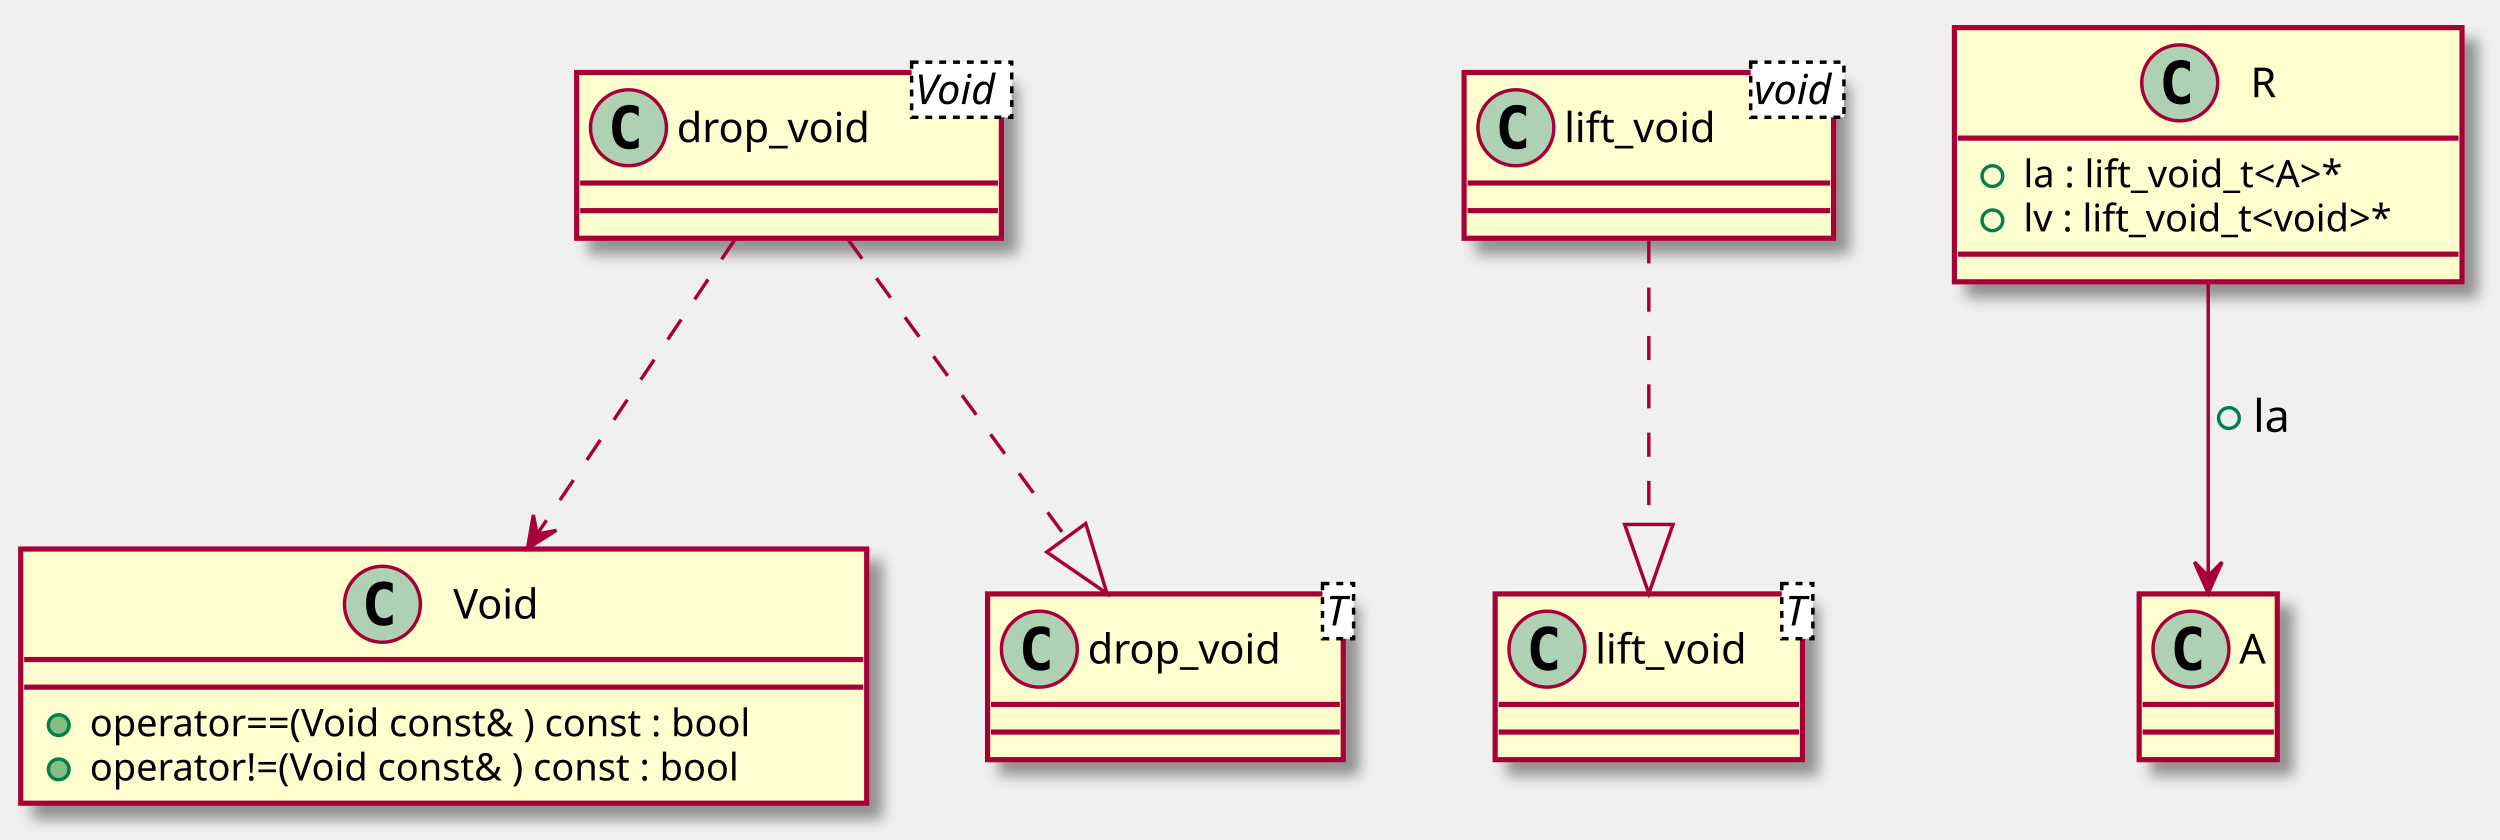
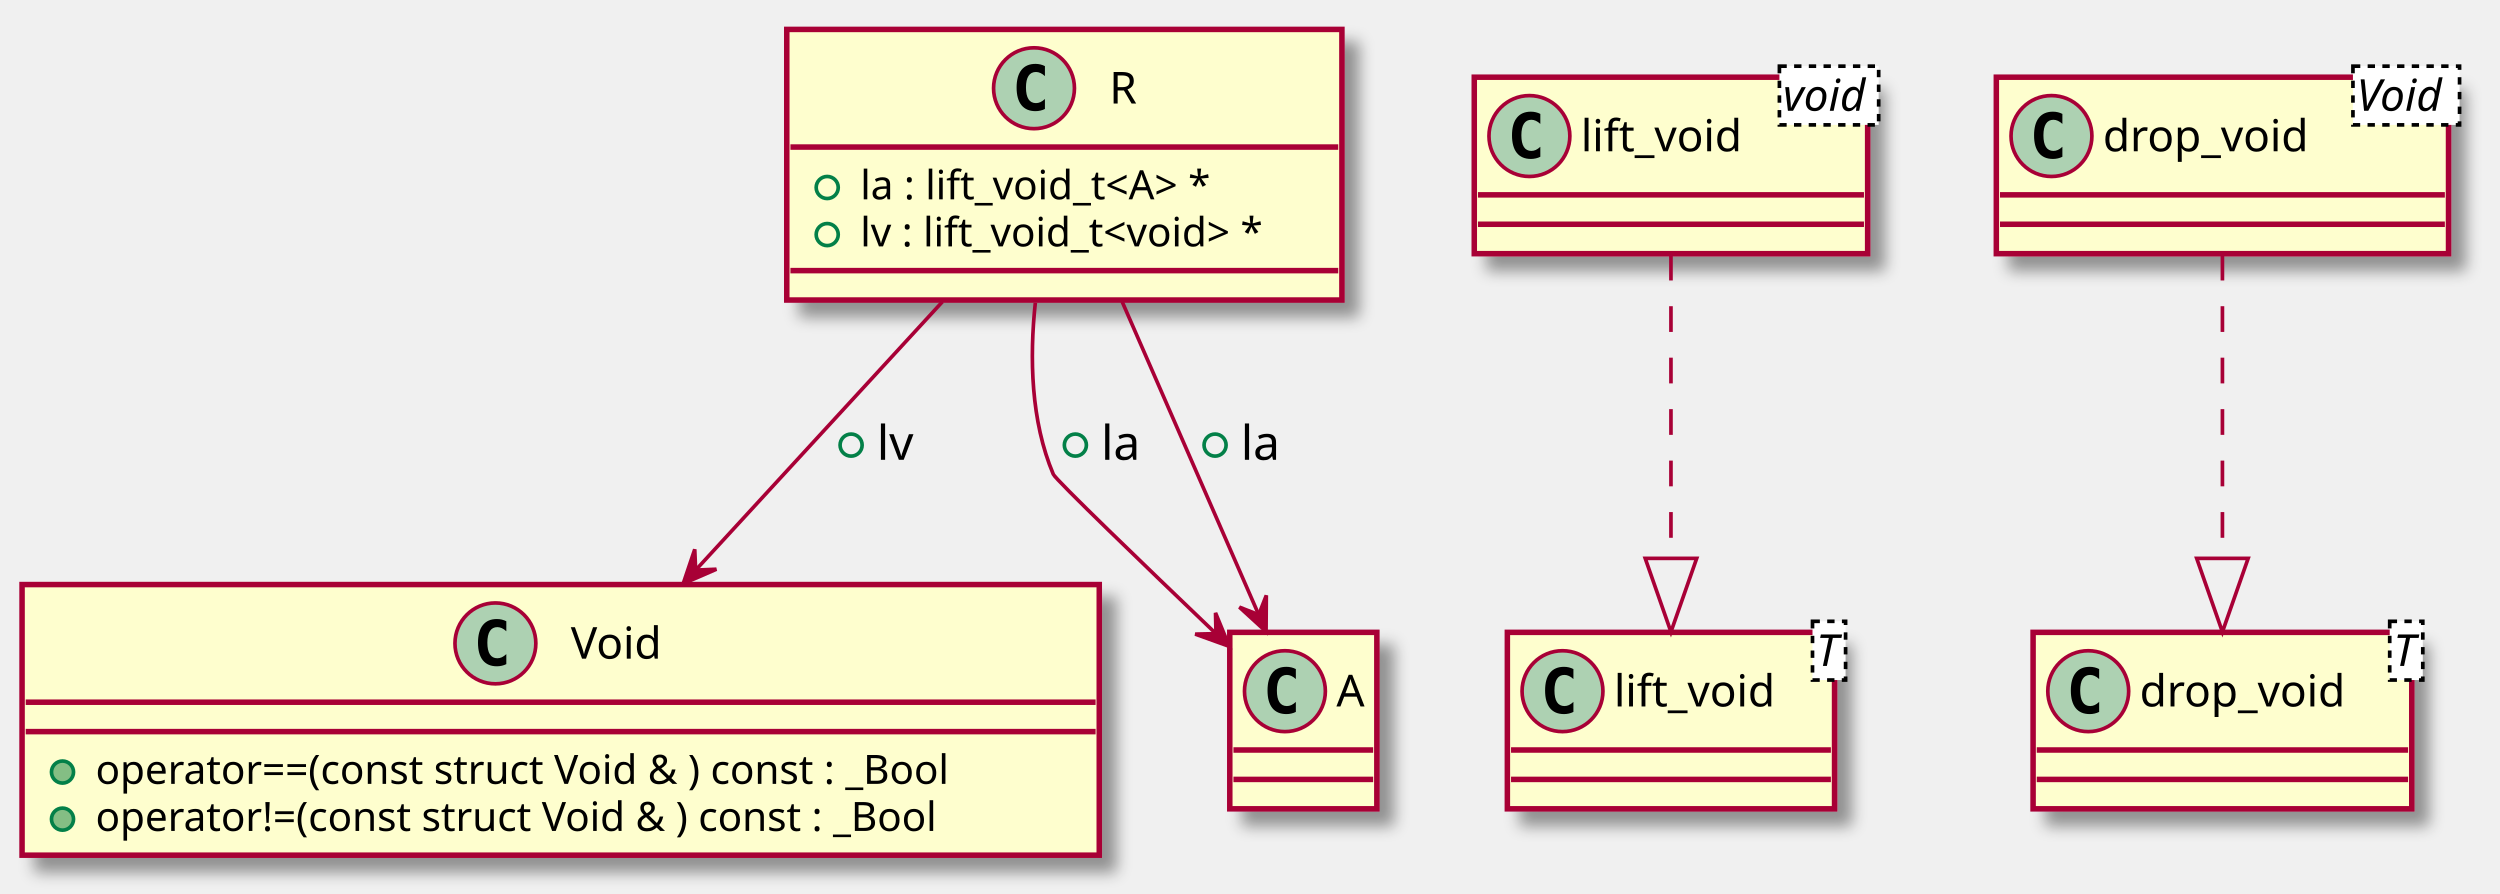
- <svg xmlns="http://www.w3.org/2000/svg" xmlns:xlink="http://www.w3.org/1999/xlink" contentScriptType="application/ecmascript" contentStyleType="text/css" height="243px" preserveAspectRatio="none" style="width:724px;height:243px;" version="1.1" viewBox="0 0 724 243" width="724px" zoomAndPan="magnify">
+ <svg xmlns="http://www.w3.org/2000/svg" xmlns:xlink="http://www.w3.org/1999/xlink" contentScriptType="application/ecmascript" contentStyleType="text/css" height="243px" preserveAspectRatio="none" style="width:680px;height:243px;" version="1.1" viewBox="0 0 680 243" width="680px" zoomAndPan="magnify">
  <defs>
-     <filter height="300%" id="fdy14j1bjb5wx" width="300%" x="-1" y="-1">
+     <filter height="300%" id="fu3dfzwin72h4" width="300%" x="-1" y="-1">
      <feGaussianBlur result="blurOut" stdDeviation="2.0" />
      <feColorMatrix in="blurOut" result="blurOut2" type="matrix" values="0 0 0 0 0 0 0 0 0 0 0 0 0 0 0 0 0 0 .4 0" />
      <feOffset dx="4.0" dy="4.0" in="blurOut2" result="blurOut3" />
      <feBlend in="SourceGraphic" in2="blurOut3" mode="normal" />
    </filter>
    <style type="text/css">a:hover { text-decoration: underline; }</style>
  </defs>
  <g>
-     <a href="https://github.com/bkryza/clang-uml/blob/345619123b262df0dc04aaffdf754f32843cbfc3/tests/t00034/t00034.cc#L9" target="_top" title="Void" xlink:actuate="onRequest" xlink:href="https://github.com/bkryza/clang-uml/blob/345619123b262df0dc04aaffdf754f32843cbfc3/tests/t00034/t00034.cc#L9" xlink:show="new" xlink:title="Void" xlink:type="simple">
-       <rect fill="#FEFECE" filter="url(#fdy14j1bjb5wx)" height="73.609" id="C_0000001591" style="stroke: #A80036; stroke-width: 1.5;" width="245" x="6" y="159" />
-       <ellipse cx="110.75" cy="175" fill="#ADD1B2" rx="11" ry="11" style="stroke: #A80036; stroke-width: 1.0;" />
-       <path d="M113.719,180.641 Q113.141,180.938 112.5,181.078 Q111.859,181.234 111.156,181.234 Q108.656,181.234 107.328,179.594 Q106.016,177.938 106.016,174.812 Q106.016,171.688 107.328,170.031 Q108.656,168.375 111.156,168.375 Q111.859,168.375 112.5,168.531 Q113.156,168.688 113.719,168.984 L113.719,171.703 Q113.094,171.125 112.5,170.859 Q111.906,170.578 111.281,170.578 Q109.938,170.578 109.25,171.656 Q108.562,172.719 108.562,174.812 Q108.562,176.906 109.25,177.984 Q109.938,179.047 111.281,179.047 Q111.906,179.047 112.5,178.781 Q113.094,178.5 113.719,177.922 L113.719,180.641 Z " />
-       <text fill="#000000" font-family="sans-serif" font-size="12" lengthAdjust="spacingAndGlyphs" textLength="27" x="131.25" y="179.154">Void</text>
-       <line style="stroke: #A80036; stroke-width: 1.5;" x1="7" x2="250" y1="191" y2="191" />
-       <line style="stroke: #A80036; stroke-width: 1.5;" x1="7" x2="250" y1="199" y2="199" />
+     <a href="https://github.com/bkryza/clang-uml/blob/ae7ef11e43f5fa5a1684f412eef67c0481dd4756/tests/t00034/t00034.cc#L9" target="_top" title="Void" xlink:actuate="onRequest" xlink:href="https://github.com/bkryza/clang-uml/blob/ae7ef11e43f5fa5a1684f412eef67c0481dd4756/tests/t00034/t00034.cc#L9" xlink:show="new" xlink:title="Void" xlink:type="simple">
+       <rect fill="#FEFECE" filter="url(#fu3dfzwin72h4)" height="73.609" id="C_0000000000000000113295" style="stroke: #A80036; stroke-width: 1.5;" width="293" x="6" y="159" />
+       <ellipse cx="134.75" cy="175" fill="#ADD1B2" rx="11" ry="11" style="stroke: #A80036; stroke-width: 1.0;" />
+       <path d="M137.719,180.641 Q137.141,180.938 136.5,181.078 Q135.859,181.234 135.156,181.234 Q132.656,181.234 131.328,179.594 Q130.016,177.938 130.016,174.812 Q130.016,171.688 131.328,170.031 Q132.656,168.375 135.156,168.375 Q135.859,168.375 136.5,168.531 Q137.156,168.688 137.719,168.984 L137.719,171.703 Q137.094,171.125 136.5,170.859 Q135.906,170.578 135.281,170.578 Q133.938,170.578 133.25,171.656 Q132.562,172.719 132.562,174.812 Q132.562,176.906 133.25,177.984 Q133.938,179.047 135.281,179.047 Q135.906,179.047 136.5,178.781 Q137.094,178.5 137.719,177.922 L137.719,180.641 Z " />
+       <text fill="#000000" font-family="sans-serif" font-size="12" lengthAdjust="spacingAndGlyphs" textLength="27" x="155.25" y="179.154">Void</text>
+       <line style="stroke: #A80036; stroke-width: 1.5;" x1="7" x2="298" y1="191" y2="191" />
+       <line style="stroke: #A80036; stroke-width: 1.5;" x1="7" x2="298" y1="199" y2="199" />
+       <ellipse cx="17" cy="210" fill="#84BE84" rx="3" ry="3" style="stroke: #038048; stroke-width: 1.0;" />
+       <text fill="#000000" font-family="sans-serif" font-size="11" lengthAdjust="spacingAndGlyphs" textLength="267" x="26" y="213.21">operator==(const struct Void &amp; ) const : _Bool</text>
+       <ellipse cx="17" cy="222.805" fill="#84BE84" rx="3" ry="3" style="stroke: #038048; stroke-width: 1.0;" />
+       <text fill="#000000" font-family="sans-serif" font-size="11" lengthAdjust="spacingAndGlyphs" textLength="261" x="26" y="226.015">operator!=(const struct Void &amp; ) const : _Bool</text>
    </a>
-     <a href="https://github.com/bkryza/clang-uml/blob/345619123b262df0dc04aaffdf754f32843cbfc3/tests/t00034/t00034.cc#L10" target="_top" title="operator==" xlink:actuate="onRequest" xlink:href="https://github.com/bkryza/clang-uml/blob/345619123b262df0dc04aaffdf754f32843cbfc3/tests/t00034/t00034.cc#L10" xlink:show="new" xlink:title="operator==" xlink:type="simple">
-       <rect fill="#FEFECE" height="10" style="stroke: none; stroke-width: 1.0;" width="20" x="12" y="205" />
-       <ellipse cx="17" cy="210" fill="#84BE84" rx="3" ry="3" style="stroke: #038048; stroke-width: 1.0;" />
+     <a href="https://github.com/bkryza/clang-uml/blob/ae7ef11e43f5fa5a1684f412eef67c0481dd4756/tests/t00034/t00034.cc#L16" target="_top" title="lift_void" xlink:actuate="onRequest" xlink:href="https://github.com/bkryza/clang-uml/blob/ae7ef11e43f5fa5a1684f412eef67c0481dd4756/tests/t00034/t00034.cc#L16" xlink:show="new" xlink:title="lift_void" xlink:type="simple">
+       <rect fill="#FEFECE" filter="url(#fu3dfzwin72h4)" height="48" id="C_0000000000000000113574" style="stroke: #A80036; stroke-width: 1.5;" width="89" x="410" y="172" />
+       <ellipse cx="425" cy="188" fill="#ADD1B2" rx="11" ry="11" style="stroke: #A80036; stroke-width: 1.0;" />
+       <path d="M427.969,193.641 Q427.391,193.938 426.75,194.078 Q426.109,194.234 425.406,194.234 Q422.906,194.234 421.578,192.594 Q420.266,190.938 420.266,187.812 Q420.266,184.688 421.578,183.031 Q422.906,181.375 425.406,181.375 Q426.109,181.375 426.75,181.531 Q427.406,181.688 427.969,181.984 L427.969,184.703 Q427.344,184.125 426.75,183.859 Q426.156,183.578 425.531,183.578 Q424.188,183.578 423.5,184.656 Q422.812,185.719 422.812,187.812 Q422.812,189.906 423.5,190.984 Q424.188,192.047 425.531,192.047 Q426.156,192.047 426.75,191.781 Q427.344,191.5 427.969,190.922 L427.969,193.641 Z " />
+       <text fill="#000000" font-family="sans-serif" font-size="12" lengthAdjust="spacingAndGlyphs" textLength="46" x="439" y="192.154">lift_void</text>
+       <rect fill="#FFFFFF" height="15.969" style="stroke: #000000; stroke-width: 1.0; stroke-dasharray: 2.0,2.0;" width="9" x="493" y="169" />
+       <text fill="#000000" font-family="sans-serif" font-size="12" font-style="italic" lengthAdjust="spacingAndGlyphs" textLength="7" x="494" y="181.139">T</text>
+       <line style="stroke: #A80036; stroke-width: 1.5;" x1="411" x2="498" y1="204" y2="204" />
+       <line style="stroke: #A80036; stroke-width: 1.5;" x1="411" x2="498" y1="212" y2="212" />
    </a>
-     <a href="https://github.com/bkryza/clang-uml/blob/345619123b262df0dc04aaffdf754f32843cbfc3/tests/t00034/t00034.cc#L10" target="_top" title="operator==" xlink:actuate="onRequest" xlink:href="https://github.com/bkryza/clang-uml/blob/345619123b262df0dc04aaffdf754f32843cbfc3/tests/t00034/t00034.cc#L10" xlink:show="new" xlink:title="operator==" xlink:type="simple">
-       <text fill="#000000" font-family="sans-serif" font-size="11" lengthAdjust="spacingAndGlyphs" textLength="219" x="26" y="213.21">operator==(Void const&amp; ) const : bool</text>
+     <a href="https://github.com/bkryza/clang-uml/blob/ae7ef11e43f5fa5a1684f412eef67c0481dd4756/tests/t00034/t00034.cc#L20" target="_top" title="lift_void" xlink:actuate="onRequest" xlink:href="https://github.com/bkryza/clang-uml/blob/ae7ef11e43f5fa5a1684f412eef67c0481dd4756/tests/t00034/t00034.cc#L20" xlink:show="new" xlink:title="lift_void" xlink:type="simple">
+       <rect fill="#FEFECE" filter="url(#fu3dfzwin72h4)" height="48" id="C_0000000000000000113685" style="stroke: #A80036; stroke-width: 1.5;" width="107" x="401" y="21" />
+       <ellipse cx="416" cy="37" fill="#ADD1B2" rx="11" ry="11" style="stroke: #A80036; stroke-width: 1.0;" />
+       <path d="M418.969,42.641 Q418.391,42.938 417.75,43.078 Q417.109,43.234 416.406,43.234 Q413.906,43.234 412.578,41.594 Q411.266,39.938 411.266,36.812 Q411.266,33.688 412.578,32.031 Q413.906,30.375 416.406,30.375 Q417.109,30.375 417.75,30.531 Q418.406,30.688 418.969,30.984 L418.969,33.703 Q418.344,33.125 417.75,32.859 Q417.156,32.578 416.531,32.578 Q415.188,32.578 414.5,33.656 Q413.812,34.719 413.812,36.812 Q413.812,38.906 414.5,39.984 Q415.188,41.047 416.531,41.047 Q417.156,41.047 417.75,40.781 Q418.344,40.5 418.969,39.922 L418.969,42.641 Z " />
+       <text fill="#000000" font-family="sans-serif" font-size="12" lengthAdjust="spacingAndGlyphs" textLength="46" x="430" y="41.154">lift_void</text>
+       <rect fill="#FFFFFF" height="15.969" style="stroke: #000000; stroke-width: 1.0; stroke-dasharray: 2.0,2.0;" width="27" x="484" y="18" />
+       <text fill="#000000" font-family="sans-serif" font-size="12" font-style="italic" lengthAdjust="spacingAndGlyphs" textLength="25" x="485" y="30.139">void</text>
+       <line style="stroke: #A80036; stroke-width: 1.5;" x1="402" x2="507" y1="53" y2="53" />
+       <line style="stroke: #A80036; stroke-width: 1.5;" x1="402" x2="507" y1="61" y2="61" />
    </a>
-     <a href="https://github.com/bkryza/clang-uml/blob/345619123b262df0dc04aaffdf754f32843cbfc3/tests/t00034/t00034.cc#L11" target="_top" title="operator!=" xlink:actuate="onRequest" xlink:href="https://github.com/bkryza/clang-uml/blob/345619123b262df0dc04aaffdf754f32843cbfc3/tests/t00034/t00034.cc#L11" xlink:show="new" xlink:title="operator!=" xlink:type="simple">
-       <rect fill="#FEFECE" height="10" style="stroke: none; stroke-width: 1.0;" width="20" x="12" y="217.805" />
-       <ellipse cx="17" cy="222.805" fill="#84BE84" rx="3" ry="3" style="stroke: #038048; stroke-width: 1.0;" />
+     <a href="https://github.com/bkryza/clang-uml/blob/ae7ef11e43f5fa5a1684f412eef67c0481dd4756/tests/t00034/t00034.cc#L33" target="_top" title="drop_void" xlink:actuate="onRequest" xlink:href="https://github.com/bkryza/clang-uml/blob/ae7ef11e43f5fa5a1684f412eef67c0481dd4756/tests/t00034/t00034.cc#L33" xlink:show="new" xlink:title="drop_void" xlink:type="simple">
+       <rect fill="#FEFECE" filter="url(#fu3dfzwin72h4)" height="48" id="C_0000000000000000113906" style="stroke: #A80036; stroke-width: 1.5;" width="103" x="553" y="172" />
+       <ellipse cx="568" cy="188" fill="#ADD1B2" rx="11" ry="11" style="stroke: #A80036; stroke-width: 1.0;" />
+       <path d="M570.969,193.641 Q570.391,193.938 569.75,194.078 Q569.109,194.234 568.406,194.234 Q565.906,194.234 564.578,192.594 Q563.266,190.938 563.266,187.812 Q563.266,184.688 564.578,183.031 Q565.906,181.375 568.406,181.375 Q569.109,181.375 569.75,181.531 Q570.406,181.688 570.969,181.984 L570.969,184.703 Q570.344,184.125 569.75,183.859 Q569.156,183.578 568.531,183.578 Q567.188,183.578 566.5,184.656 Q565.812,185.719 565.812,187.812 Q565.812,189.906 566.5,190.984 Q567.188,192.047 568.531,192.047 Q569.156,192.047 569.75,191.781 Q570.344,191.5 570.969,190.922 L570.969,193.641 Z " />
+       <text fill="#000000" font-family="sans-serif" font-size="12" lengthAdjust="spacingAndGlyphs" textLength="60" x="582" y="192.154">drop_void</text>
+       <rect fill="#FFFFFF" height="15.969" style="stroke: #000000; stroke-width: 1.0; stroke-dasharray: 2.0,2.0;" width="9" x="650" y="169" />
+       <text fill="#000000" font-family="sans-serif" font-size="12" font-style="italic" lengthAdjust="spacingAndGlyphs" textLength="7" x="651" y="181.139">T</text>
+       <line style="stroke: #A80036; stroke-width: 1.5;" x1="554" x2="655" y1="204" y2="204" />
+       <line style="stroke: #A80036; stroke-width: 1.5;" x1="554" x2="655" y1="212" y2="212" />
    </a>
-     <a href="https://github.com/bkryza/clang-uml/blob/345619123b262df0dc04aaffdf754f32843cbfc3/tests/t00034/t00034.cc#L11" target="_top" title="operator!=" xlink:actuate="onRequest" xlink:href="https://github.com/bkryza/clang-uml/blob/345619123b262df0dc04aaffdf754f32843cbfc3/tests/t00034/t00034.cc#L11" xlink:show="new" xlink:title="operator!=" xlink:type="simple">
-       <text fill="#000000" font-family="sans-serif" font-size="11" lengthAdjust="spacingAndGlyphs" textLength="213" x="26" y="226.015">operator!=(Void const&amp; ) const : bool</text>
+     <a href="https://github.com/bkryza/clang-uml/blob/ae7ef11e43f5fa5a1684f412eef67c0481dd4756/tests/t00034/t00034.cc#L37" target="_top" title="drop_void" xlink:actuate="onRequest" xlink:href="https://github.com/bkryza/clang-uml/blob/ae7ef11e43f5fa5a1684f412eef67c0481dd4756/tests/t00034/t00034.cc#L37" xlink:show="new" xlink:title="drop_void" xlink:type="simple">
+       <rect fill="#FEFECE" filter="url(#fu3dfzwin72h4)" height="48" id="C_0000000000000000114017" style="stroke: #A80036; stroke-width: 1.5;" width="123" x="543" y="21" />
+       <ellipse cx="558" cy="37" fill="#ADD1B2" rx="11" ry="11" style="stroke: #A80036; stroke-width: 1.0;" />
+       <path d="M560.969,42.641 Q560.391,42.938 559.75,43.078 Q559.109,43.234 558.406,43.234 Q555.906,43.234 554.578,41.594 Q553.266,39.938 553.266,36.812 Q553.266,33.688 554.578,32.031 Q555.906,30.375 558.406,30.375 Q559.109,30.375 559.75,30.531 Q560.406,30.688 560.969,30.984 L560.969,33.703 Q560.344,33.125 559.75,32.859 Q559.156,32.578 558.531,32.578 Q557.188,32.578 556.5,33.656 Q555.812,34.719 555.812,36.812 Q555.812,38.906 556.5,39.984 Q557.188,41.047 558.531,41.047 Q559.156,41.047 559.75,40.781 Q560.344,40.5 560.969,39.922 L560.969,42.641 Z " />
+       <text fill="#000000" font-family="sans-serif" font-size="12" lengthAdjust="spacingAndGlyphs" textLength="60" x="572" y="41.154">drop_void</text>
+       <rect fill="#FFFFFF" height="15.969" style="stroke: #000000; stroke-width: 1.0; stroke-dasharray: 2.0,2.0;" width="29" x="640" y="18" />
+       <text fill="#000000" font-family="sans-serif" font-size="12" font-style="italic" lengthAdjust="spacingAndGlyphs" textLength="27" x="641" y="30.139">Void</text>
+       <line style="stroke: #A80036; stroke-width: 1.5;" x1="544" x2="665" y1="53" y2="53" />
+       <line style="stroke: #A80036; stroke-width: 1.5;" x1="544" x2="665" y1="61" y2="61" />
    </a>
-     <a href="https://github.com/bkryza/clang-uml/blob/345619123b262df0dc04aaffdf754f32843cbfc3/tests/t00034/t00034.cc#L16" target="_top" title="lift_void" xlink:actuate="onRequest" xlink:href="https://github.com/bkryza/clang-uml/blob/345619123b262df0dc04aaffdf754f32843cbfc3/tests/t00034/t00034.cc#L16" xlink:show="new" xlink:title="lift_void" xlink:type="simple">
-       <rect fill="#FEFECE" filter="url(#fdy14j1bjb5wx)" height="48" id="C_0000001599" style="stroke: #A80036; stroke-width: 1.5;" width="89" x="433" y="172" />
-       <ellipse cx="448" cy="188" fill="#ADD1B2" rx="11" ry="11" style="stroke: #A80036; stroke-width: 1.0;" />
-       <path d="M450.969,193.641 Q450.391,193.938 449.75,194.078 Q449.109,194.234 448.406,194.234 Q445.906,194.234 444.578,192.594 Q443.266,190.938 443.266,187.812 Q443.266,184.688 444.578,183.031 Q445.906,181.375 448.406,181.375 Q449.109,181.375 449.75,181.531 Q450.406,181.688 450.969,181.984 L450.969,184.703 Q450.344,184.125 449.75,183.859 Q449.156,183.578 448.531,183.578 Q447.188,183.578 446.5,184.656 Q445.812,185.719 445.812,187.812 Q445.812,189.906 446.5,190.984 Q447.188,192.047 448.531,192.047 Q449.156,192.047 449.75,191.781 Q450.344,191.5 450.969,190.922 L450.969,193.641 Z " />
-       <text fill="#000000" font-family="sans-serif" font-size="12" lengthAdjust="spacingAndGlyphs" textLength="46" x="462" y="192.154">lift_void</text>
-       <rect fill="#FFFFFF" height="15.969" style="stroke: #000000; stroke-width: 1.0; stroke-dasharray: 2.0,2.0;" width="9" x="516" y="169" />
-       <text fill="#000000" font-family="sans-serif" font-size="12" font-style="italic" lengthAdjust="spacingAndGlyphs" textLength="7" x="517" y="181.139">T</text>
-       <line style="stroke: #A80036; stroke-width: 1.5;" x1="434" x2="521" y1="204" y2="204" />
-       <line style="stroke: #A80036; stroke-width: 1.5;" x1="434" x2="521" y1="212" y2="212" />
+     <a href="https://github.com/bkryza/clang-uml/blob/ae7ef11e43f5fa5a1684f412eef67c0481dd4756/tests/t00034/t00034.cc#L43" target="_top" title="A" xlink:actuate="onRequest" xlink:href="https://github.com/bkryza/clang-uml/blob/ae7ef11e43f5fa5a1684f412eef67c0481dd4756/tests/t00034/t00034.cc#L43" xlink:show="new" xlink:title="A" xlink:type="simple">
+       <rect fill="#FEFECE" filter="url(#fu3dfzwin72h4)" height="48" id="C_0000000000000000114201" style="stroke: #A80036; stroke-width: 1.5;" width="40" x="334.5" y="172" />
+       <ellipse cx="349.5" cy="188" fill="#ADD1B2" rx="11" ry="11" style="stroke: #A80036; stroke-width: 1.0;" />
+       <path d="M352.469,193.641 Q351.891,193.938 351.25,194.078 Q350.609,194.234 349.906,194.234 Q347.406,194.234 346.078,192.594 Q344.766,190.938 344.766,187.812 Q344.766,184.688 346.078,183.031 Q347.406,181.375 349.906,181.375 Q350.609,181.375 351.25,181.531 Q351.906,181.688 352.469,181.984 L352.469,184.703 Q351.844,184.125 351.25,183.859 Q350.656,183.578 350.031,183.578 Q348.688,183.578 348,184.656 Q347.312,185.719 347.312,187.812 Q347.312,189.906 348,190.984 Q348.688,192.047 350.031,192.047 Q350.656,192.047 351.25,191.781 Q351.844,191.5 352.469,190.922 L352.469,193.641 Z " />
+       <text fill="#000000" font-family="sans-serif" font-size="12" lengthAdjust="spacingAndGlyphs" textLength="8" x="363.5" y="192.154">A</text>
+       <line style="stroke: #A80036; stroke-width: 1.5;" x1="335.5" x2="373.5" y1="204" y2="204" />
+       <line style="stroke: #A80036; stroke-width: 1.5;" x1="335.5" x2="373.5" y1="212" y2="212" />
    </a>
-     <a href="https://github.com/bkryza/clang-uml/blob/345619123b262df0dc04aaffdf754f32843cbfc3/tests/t00034/t00034.cc#L20" target="_top" title="lift_void" xlink:actuate="onRequest" xlink:href="https://github.com/bkryza/clang-uml/blob/345619123b262df0dc04aaffdf754f32843cbfc3/tests/t00034/t00034.cc#L20" xlink:show="new" xlink:title="lift_void" xlink:type="simple">
-       <rect fill="#FEFECE" filter="url(#fdy14j1bjb5wx)" height="48" id="C_0000001602" style="stroke: #A80036; stroke-width: 1.5;" width="107" x="424" y="21" />
-       <ellipse cx="439" cy="37" fill="#ADD1B2" rx="11" ry="11" style="stroke: #A80036; stroke-width: 1.0;" />
-       <path d="M441.969,42.641 Q441.391,42.938 440.75,43.078 Q440.109,43.234 439.406,43.234 Q436.906,43.234 435.578,41.594 Q434.266,39.938 434.266,36.812 Q434.266,33.688 435.578,32.031 Q436.906,30.375 439.406,30.375 Q440.109,30.375 440.75,30.531 Q441.406,30.688 441.969,30.984 L441.969,33.703 Q441.344,33.125 440.75,32.859 Q440.156,32.578 439.531,32.578 Q438.188,32.578 437.5,33.656 Q436.812,34.719 436.812,36.812 Q436.812,38.906 437.5,39.984 Q438.188,41.047 439.531,41.047 Q440.156,41.047 440.75,40.781 Q441.344,40.5 441.969,39.922 L441.969,42.641 Z " />
-       <text fill="#000000" font-family="sans-serif" font-size="12" lengthAdjust="spacingAndGlyphs" textLength="46" x="453" y="41.154">lift_void</text>
-       <rect fill="#FFFFFF" height="15.969" style="stroke: #000000; stroke-width: 1.0; stroke-dasharray: 2.0,2.0;" width="27" x="507" y="18" />
-       <text fill="#000000" font-family="sans-serif" font-size="12" font-style="italic" lengthAdjust="spacingAndGlyphs" textLength="25" x="508" y="30.139">void</text>
-       <line style="stroke: #A80036; stroke-width: 1.5;" x1="425" x2="530" y1="53" y2="53" />
-       <line style="stroke: #A80036; stroke-width: 1.5;" x1="425" x2="530" y1="61" y2="61" />
+     <a href="https://github.com/bkryza/clang-uml/blob/ae7ef11e43f5fa5a1684f412eef67c0481dd4756/tests/t00034/t00034.cc#L46" target="_top" title="R" xlink:actuate="onRequest" xlink:href="https://github.com/bkryza/clang-uml/blob/ae7ef11e43f5fa5a1684f412eef67c0481dd4756/tests/t00034/t00034.cc#L46" xlink:show="new" xlink:title="R" xlink:type="simple">
+       <rect fill="#FEFECE" filter="url(#fu3dfzwin72h4)" height="73.609" id="C_0000000000000000114258" style="stroke: #A80036; stroke-width: 1.5;" width="151" x="214" y="8" />
+       <ellipse cx="281.25" cy="24" fill="#ADD1B2" rx="11" ry="11" style="stroke: #A80036; stroke-width: 1.0;" />
+       <path d="M284.219,29.641 Q283.641,29.938 283,30.078 Q282.359,30.234 281.656,30.234 Q279.156,30.234 277.828,28.594 Q276.516,26.938 276.516,23.812 Q276.516,20.688 277.828,19.031 Q279.156,17.375 281.656,17.375 Q282.359,17.375 283,17.531 Q283.656,17.688 284.219,17.984 L284.219,20.703 Q283.594,20.125 283,19.859 Q282.406,19.578 281.781,19.578 Q280.438,19.578 279.75,20.656 Q279.062,21.719 279.062,23.812 Q279.062,25.906 279.75,26.984 Q280.438,28.047 281.781,28.047 Q282.406,28.047 283,27.781 Q283.594,27.5 284.219,26.922 L284.219,29.641 Z " />
+       <text fill="#000000" font-family="sans-serif" font-size="12" lengthAdjust="spacingAndGlyphs" textLength="8" x="301.75" y="28.154">R</text>
+       <line style="stroke: #A80036; stroke-width: 1.5;" x1="215" x2="364" y1="40" y2="40" />
    </a>
-     <a href="https://github.com/bkryza/clang-uml/blob/345619123b262df0dc04aaffdf754f32843cbfc3/tests/t00034/t00034.cc#L33" target="_top" title="drop_void" xlink:actuate="onRequest" xlink:href="https://github.com/bkryza/clang-uml/blob/345619123b262df0dc04aaffdf754f32843cbfc3/tests/t00034/t00034.cc#L33" xlink:show="new" xlink:title="drop_void" xlink:type="simple">
-       <rect fill="#FEFECE" filter="url(#fdy14j1bjb5wx)" height="48" id="C_0000001611" style="stroke: #A80036; stroke-width: 1.5;" width="103" x="286" y="172" />
-       <ellipse cx="301" cy="188" fill="#ADD1B2" rx="11" ry="11" style="stroke: #A80036; stroke-width: 1.0;" />
-       <path d="M303.969,193.641 Q303.391,193.938 302.75,194.078 Q302.109,194.234 301.406,194.234 Q298.906,194.234 297.578,192.594 Q296.266,190.938 296.266,187.812 Q296.266,184.688 297.578,183.031 Q298.906,181.375 301.406,181.375 Q302.109,181.375 302.75,181.531 Q303.406,181.688 303.969,181.984 L303.969,184.703 Q303.344,184.125 302.75,183.859 Q302.156,183.578 301.531,183.578 Q300.188,183.578 299.5,184.656 Q298.812,185.719 298.812,187.812 Q298.812,189.906 299.5,190.984 Q300.188,192.047 301.531,192.047 Q302.156,192.047 302.75,191.781 Q303.344,191.5 303.969,190.922 L303.969,193.641 Z " />
-       <text fill="#000000" font-family="sans-serif" font-size="12" lengthAdjust="spacingAndGlyphs" textLength="60" x="315" y="192.154">drop_void</text>
-       <rect fill="#FFFFFF" height="15.969" style="stroke: #000000; stroke-width: 1.0; stroke-dasharray: 2.0,2.0;" width="9" x="383" y="169" />
-       <text fill="#000000" font-family="sans-serif" font-size="12" font-style="italic" lengthAdjust="spacingAndGlyphs" textLength="7" x="384" y="181.139">T</text>
-       <line style="stroke: #A80036; stroke-width: 1.5;" x1="287" x2="388" y1="204" y2="204" />
-       <line style="stroke: #A80036; stroke-width: 1.5;" x1="287" x2="388" y1="212" y2="212" />
+     <a href="https://github.com/bkryza/clang-uml/blob/ae7ef11e43f5fa5a1684f412eef67c0481dd4756/tests/t00034/t00034.cc#L47" target="_top" title="la" xlink:actuate="onRequest" xlink:href="https://github.com/bkryza/clang-uml/blob/ae7ef11e43f5fa5a1684f412eef67c0481dd4756/tests/t00034/t00034.cc#L47" xlink:show="new" xlink:title="la" xlink:type="simple">
+       <rect fill="#FEFECE" height="10" style="stroke: none; stroke-width: 1.0;" width="20" x="220" y="46" />
+       <ellipse cx="225" cy="51" fill="none" rx="3" ry="3" style="stroke: #038048; stroke-width: 1.0;" />
    </a>
-     <a href="https://github.com/bkryza/clang-uml/blob/345619123b262df0dc04aaffdf754f32843cbfc3/tests/t00034/t00034.cc#L37" target="_top" title="drop_void" xlink:actuate="onRequest" xlink:href="https://github.com/bkryza/clang-uml/blob/345619123b262df0dc04aaffdf754f32843cbfc3/tests/t00034/t00034.cc#L37" xlink:show="new" xlink:title="drop_void" xlink:type="simple">
-       <rect fill="#FEFECE" filter="url(#fdy14j1bjb5wx)" height="48" id="C_0000001614" style="stroke: #A80036; stroke-width: 1.5;" width="123" x="167" y="21" />
-       <ellipse cx="182" cy="37" fill="#ADD1B2" rx="11" ry="11" style="stroke: #A80036; stroke-width: 1.0;" />
-       <path d="M184.969,42.641 Q184.391,42.938 183.75,43.078 Q183.109,43.234 182.406,43.234 Q179.906,43.234 178.578,41.594 Q177.266,39.938 177.266,36.812 Q177.266,33.688 178.578,32.031 Q179.906,30.375 182.406,30.375 Q183.109,30.375 183.75,30.531 Q184.406,30.688 184.969,30.984 L184.969,33.703 Q184.344,33.125 183.75,32.859 Q183.156,32.578 182.531,32.578 Q181.188,32.578 180.5,33.656 Q179.812,34.719 179.812,36.812 Q179.812,38.906 180.5,39.984 Q181.188,41.047 182.531,41.047 Q183.156,41.047 183.75,40.781 Q184.344,40.5 184.969,39.922 L184.969,42.641 Z " />
-       <text fill="#000000" font-family="sans-serif" font-size="12" lengthAdjust="spacingAndGlyphs" textLength="60" x="196" y="41.154">drop_void</text>
-       <rect fill="#FFFFFF" height="15.969" style="stroke: #000000; stroke-width: 1.0; stroke-dasharray: 2.0,2.0;" width="29" x="264" y="18" />
-       <text fill="#000000" font-family="sans-serif" font-size="12" font-style="italic" lengthAdjust="spacingAndGlyphs" textLength="27" x="265" y="30.139">Void</text>
-       <line style="stroke: #A80036; stroke-width: 1.5;" x1="168" x2="289" y1="53" y2="53" />
-       <line style="stroke: #A80036; stroke-width: 1.5;" x1="168" x2="289" y1="61" y2="61" />
+     <a href="https://github.com/bkryza/clang-uml/blob/ae7ef11e43f5fa5a1684f412eef67c0481dd4756/tests/t00034/t00034.cc#L47" target="_top" title="la" xlink:actuate="onRequest" xlink:href="https://github.com/bkryza/clang-uml/blob/ae7ef11e43f5fa5a1684f412eef67c0481dd4756/tests/t00034/t00034.cc#L47" xlink:show="new" xlink:title="la" xlink:type="simple">
+       <text fill="#000000" font-family="sans-serif" font-size="11" lengthAdjust="spacingAndGlyphs" textLength="110" x="234" y="54.21">la : lift_void_t&lt;A&gt; *</text>
    </a>
-     <a href="https://github.com/bkryza/clang-uml/blob/345619123b262df0dc04aaffdf754f32843cbfc3/tests/t00034/t00034.cc#L43" target="_top" title="A" xlink:actuate="onRequest" xlink:href="https://github.com/bkryza/clang-uml/blob/345619123b262df0dc04aaffdf754f32843cbfc3/tests/t00034/t00034.cc#L43" xlink:show="new" xlink:title="A" xlink:type="simple">
-       <rect fill="#FEFECE" filter="url(#fdy14j1bjb5wx)" height="48" id="C_0000001623" style="stroke: #A80036; stroke-width: 1.5;" width="40" x="619.5" y="172" />
-       <ellipse cx="634.5" cy="188" fill="#ADD1B2" rx="11" ry="11" style="stroke: #A80036; stroke-width: 1.0;" />
-       <path d="M637.469,193.641 Q636.891,193.938 636.25,194.078 Q635.609,194.234 634.906,194.234 Q632.406,194.234 631.078,192.594 Q629.766,190.938 629.766,187.812 Q629.766,184.688 631.078,183.031 Q632.406,181.375 634.906,181.375 Q635.609,181.375 636.25,181.531 Q636.906,181.688 637.469,181.984 L637.469,184.703 Q636.844,184.125 636.25,183.859 Q635.656,183.578 635.031,183.578 Q633.688,183.578 633,184.656 Q632.312,185.719 632.312,187.812 Q632.312,189.906 633,190.984 Q633.688,192.047 635.031,192.047 Q635.656,192.047 636.25,191.781 Q636.844,191.5 637.469,190.922 L637.469,193.641 Z " />
-       <text fill="#000000" font-family="sans-serif" font-size="12" lengthAdjust="spacingAndGlyphs" textLength="8" x="648.5" y="192.154">A</text>
-       <line style="stroke: #A80036; stroke-width: 1.5;" x1="620.5" x2="658.5" y1="204" y2="204" />
-       <line style="stroke: #A80036; stroke-width: 1.5;" x1="620.5" x2="658.5" y1="212" y2="212" />
+     <a href="https://github.com/bkryza/clang-uml/blob/ae7ef11e43f5fa5a1684f412eef67c0481dd4756/tests/t00034/t00034.cc#L48" target="_top" title="lv" xlink:actuate="onRequest" xlink:href="https://github.com/bkryza/clang-uml/blob/ae7ef11e43f5fa5a1684f412eef67c0481dd4756/tests/t00034/t00034.cc#L48" xlink:show="new" xlink:title="lv" xlink:type="simple">
+       <rect fill="#FEFECE" height="10" style="stroke: none; stroke-width: 1.0;" width="20" x="220" y="58.805" />
+       <ellipse cx="225" cy="63.805" fill="none" rx="3" ry="3" style="stroke: #038048; stroke-width: 1.0;" />
    </a>
-     <a href="https://github.com/bkryza/clang-uml/blob/345619123b262df0dc04aaffdf754f32843cbfc3/tests/t00034/t00034.cc#L46" target="_top" title="R" xlink:actuate="onRequest" xlink:href="https://github.com/bkryza/clang-uml/blob/345619123b262df0dc04aaffdf754f32843cbfc3/tests/t00034/t00034.cc#L46" xlink:show="new" xlink:title="R" xlink:type="simple">
-       <rect fill="#FEFECE" filter="url(#fdy14j1bjb5wx)" height="73.609" id="C_0000001627" style="stroke: #A80036; stroke-width: 1.5;" width="147" x="566" y="8" />
-       <ellipse cx="631.25" cy="24" fill="#ADD1B2" rx="11" ry="11" style="stroke: #A80036; stroke-width: 1.0;" />
-       <path d="M634.219,29.641 Q633.641,29.938 633,30.078 Q632.359,30.234 631.656,30.234 Q629.156,30.234 627.828,28.594 Q626.516,26.938 626.516,23.812 Q626.516,20.688 627.828,19.031 Q629.156,17.375 631.656,17.375 Q632.359,17.375 633,17.531 Q633.656,17.688 634.219,17.984 L634.219,20.703 Q633.594,20.125 633,19.859 Q632.406,19.578 631.781,19.578 Q630.438,19.578 629.75,20.656 Q629.062,21.719 629.062,23.812 Q629.062,25.906 629.75,26.984 Q630.438,28.047 631.781,28.047 Q632.406,28.047 633,27.781 Q633.594,27.5 634.219,26.922 L634.219,29.641 Z " />
-       <text fill="#000000" font-family="sans-serif" font-size="12" lengthAdjust="spacingAndGlyphs" textLength="8" x="651.75" y="28.154">R</text>
-       <line style="stroke: #A80036; stroke-width: 1.5;" x1="567" x2="712" y1="40" y2="40" />
+     <a href="https://github.com/bkryza/clang-uml/blob/ae7ef11e43f5fa5a1684f412eef67c0481dd4756/tests/t00034/t00034.cc#L48" target="_top" title="lv" xlink:actuate="onRequest" xlink:href="https://github.com/bkryza/clang-uml/blob/ae7ef11e43f5fa5a1684f412eef67c0481dd4756/tests/t00034/t00034.cc#L48" xlink:show="new" xlink:title="lv" xlink:type="simple">
+       <text fill="#000000" font-family="sans-serif" font-size="11" lengthAdjust="spacingAndGlyphs" textLength="125" x="234" y="67.015">lv : lift_void_t&lt;void&gt; *</text>
    </a>
-     <a href="https://github.com/bkryza/clang-uml/blob/345619123b262df0dc04aaffdf754f32843cbfc3/tests/t00034/t00034.cc#L47" target="_top" title="la" xlink:actuate="onRequest" xlink:href="https://github.com/bkryza/clang-uml/blob/345619123b262df0dc04aaffdf754f32843cbfc3/tests/t00034/t00034.cc#L47" xlink:show="new" xlink:title="la" xlink:type="simple">
-       <rect fill="#FEFECE" height="10" style="stroke: none; stroke-width: 1.0;" width="20" x="572" y="46" />
-       <ellipse cx="577" cy="51" fill="none" rx="3" ry="3" style="stroke: #038048; stroke-width: 1.0;" />
-     </a>
-     <a href="https://github.com/bkryza/clang-uml/blob/345619123b262df0dc04aaffdf754f32843cbfc3/tests/t00034/t00034.cc#L47" target="_top" title="la" xlink:actuate="onRequest" xlink:href="https://github.com/bkryza/clang-uml/blob/345619123b262df0dc04aaffdf754f32843cbfc3/tests/t00034/t00034.cc#L47" xlink:show="new" xlink:title="la" xlink:type="simple">
-       <text fill="#000000" font-family="sans-serif" font-size="11" lengthAdjust="spacingAndGlyphs" textLength="106" x="586" y="54.21">la : lift_void_t&lt;A&gt;*</text>
-     </a>
-     <a href="https://github.com/bkryza/clang-uml/blob/345619123b262df0dc04aaffdf754f32843cbfc3/tests/t00034/t00034.cc#L48" target="_top" title="lv" xlink:actuate="onRequest" xlink:href="https://github.com/bkryza/clang-uml/blob/345619123b262df0dc04aaffdf754f32843cbfc3/tests/t00034/t00034.cc#L48" xlink:show="new" xlink:title="lv" xlink:type="simple">
-       <rect fill="#FEFECE" height="10" style="stroke: none; stroke-width: 1.0;" width="20" x="572" y="58.805" />
-       <ellipse cx="577" cy="63.805" fill="none" rx="3" ry="3" style="stroke: #038048; stroke-width: 1.0;" />
-     </a>
-     <a href="https://github.com/bkryza/clang-uml/blob/345619123b262df0dc04aaffdf754f32843cbfc3/tests/t00034/t00034.cc#L48" target="_top" title="lv" xlink:actuate="onRequest" xlink:href="https://github.com/bkryza/clang-uml/blob/345619123b262df0dc04aaffdf754f32843cbfc3/tests/t00034/t00034.cc#L48" xlink:show="new" xlink:title="lv" xlink:type="simple">
-       <text fill="#000000" font-family="sans-serif" font-size="11" lengthAdjust="spacingAndGlyphs" textLength="121" x="586" y="67.015">lv : lift_void_t&lt;void&gt;*</text>
-     </a>
-     <line style="stroke: #A80036; stroke-width: 1.5;" x1="567" x2="712" y1="73.609" y2="73.609" />
-     <path d="M477.5,69.28 C477.5,91.26 477.5,124.76 477.5,151.66 " fill="none" id="C_0000001602-&gt;C_0000001599" style="stroke: #A80036; stroke-width: 1.0; stroke-dasharray: 7.0,7.0;" />
-     <polygon fill="none" points="484.5,151.88,477.5,171.88,470.5,151.88,484.5,151.88" style="stroke: #A80036; stroke-width: 1.0;" />
-     <path d="M212.88,69.28 C197.6,92.04 174.02,127.17 155.67,154.52 " fill="none" id="C_0000001614-&gt;C_0000001591" style="stroke: #A80036; stroke-width: 1.0; stroke-dasharray: 7.0,7.0;" />
-     <polygon fill="#A80036" points="152.77,158.84,161.103,153.59,155.553,154.686,154.457,149.137,152.77,158.84" style="stroke: #A80036; stroke-width: 1.0;" />
-     <path d="M245.53,69.28 C262.41,92.35 288.58,128.13 308.69,155.62 " fill="none" id="C_0000001614-&gt;C_0000001611" style="stroke: #A80036; stroke-width: 1.0; stroke-dasharray: 7.0,7.0;" />
-     <polygon fill="none" points="314.43,151.61,320.59,171.88,303.13,159.87,314.43,151.61" style="stroke: #A80036; stroke-width: 1.0;" />
-     <path d="M639.5,82.07 C639.5,108.01 639.5,142.52 639.5,166.53 " fill="none" id="C_0000001627-&gt;C_0000001623" style="stroke: #A80036; stroke-width: 1.0;" />
-     <polygon fill="#A80036" points="639.5,171.79,643.5,162.79,639.5,166.79,635.5,162.79,639.5,171.79" style="stroke: #A80036; stroke-width: 1.0;" />
-     <ellipse cx="645.5" cy="121.066" fill="none" rx="3" ry="3" style="stroke: #038048; stroke-width: 1.0;" />
-     <text fill="#000000" font-family="sans-serif" font-size="13" lengthAdjust="spacingAndGlyphs" textLength="11" x="652.5" y="125.067">la</text>
+     <line style="stroke: #A80036; stroke-width: 1.5;" x1="215" x2="364" y1="73.609" y2="73.609" />
+     <path d="M454.5,69.28 C454.5,91.26 454.5,124.76 454.5,151.66 " fill="none" id="C_0000000000000000113685-&gt;C_0000000000000000113574" style="stroke: #A80036; stroke-width: 1.0; stroke-dasharray: 7.0,7.0;" />
+     <polygon fill="none" points="461.5,151.88,454.5,171.88,447.5,151.88,461.5,151.88" style="stroke: #A80036; stroke-width: 1.0;" />
+     <path d="M604.5,69.28 C604.5,91.26 604.5,124.76 604.5,151.66 " fill="none" id="C_0000000000000000114017-&gt;C_0000000000000000113906" style="stroke: #A80036; stroke-width: 1.0; stroke-dasharray: 7.0,7.0;" />
+     <polygon fill="none" points="611.5,151.88,604.5,171.88,597.5,151.88,611.5,151.88" style="stroke: #A80036; stroke-width: 1.0;" />
+     <path d="M281.61,82.35 C280.01,97.33 280.38,114.52 286.5,129 C287.11,130.45 311.22,153.68 330.56,172.18 " fill="none" id="C_0000000000000000114258-&gt;C_0000000000000000114201" style="stroke: #A80036; stroke-width: 1.0;" />
+     <polygon fill="#A80036" points="334.36,175.81,330.621,166.698,330.747,172.354,325.091,172.48,334.36,175.81" style="stroke: #A80036; stroke-width: 1.0;" />
+     <ellipse cx="292.5" cy="121.066" fill="none" rx="3" ry="3" style="stroke: #038048; stroke-width: 1.0;" />
+     <text fill="#000000" font-family="sans-serif" font-size="13" lengthAdjust="spacingAndGlyphs" textLength="11" x="299.5" y="125.067">la</text>
+     <path d="M305.23,82.07 C316.65,108.23 331.86,143.1 342.34,167.13 " fill="none" id="C_0000000000000000114258-&gt;C_0000000000000000114201-1" style="stroke: #A80036; stroke-width: 1.0;" />
+     <polygon fill="#A80036" points="344.37,171.79,344.438,161.941,342.371,167.207,337.106,165.139,344.37,171.79" style="stroke: #A80036; stroke-width: 1.0;" />
+     <ellipse cx="330.5" cy="121.066" fill="none" rx="3" ry="3" style="stroke: #038048; stroke-width: 1.0;" />
+     <text fill="#000000" font-family="sans-serif" font-size="13" lengthAdjust="spacingAndGlyphs" textLength="11" x="337.5" y="125.067">la</text>
+     <path d="M256.34,82.07 C236.12,104.05 210.26,132.18 189.4,154.87 " fill="none" id="C_0000000000000000114258-&gt;C_0000000000000000113295" style="stroke: #A80036; stroke-width: 1.0;" />
+     <polygon fill="#A80036" points="185.83,158.75,194.864,154.828,189.213,155.068,188.973,149.416,185.83,158.75" style="stroke: #A80036; stroke-width: 1.0;" />
+     <ellipse cx="231.5" cy="121.066" fill="none" rx="3" ry="3" style="stroke: #038048; stroke-width: 1.0;" />
+     <text fill="#000000" font-family="sans-serif" font-size="13" lengthAdjust="spacingAndGlyphs" textLength="10" x="238.5" y="125.067">lv</text>
  </g>
</svg>
